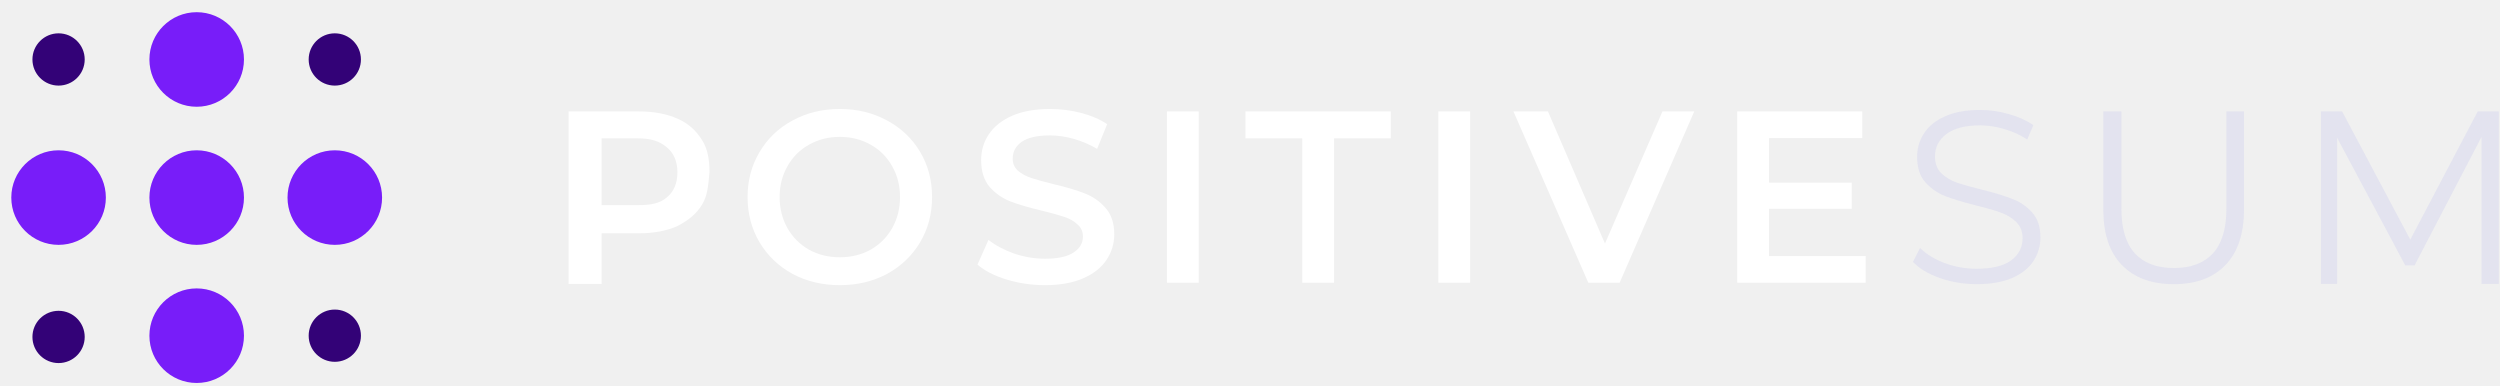
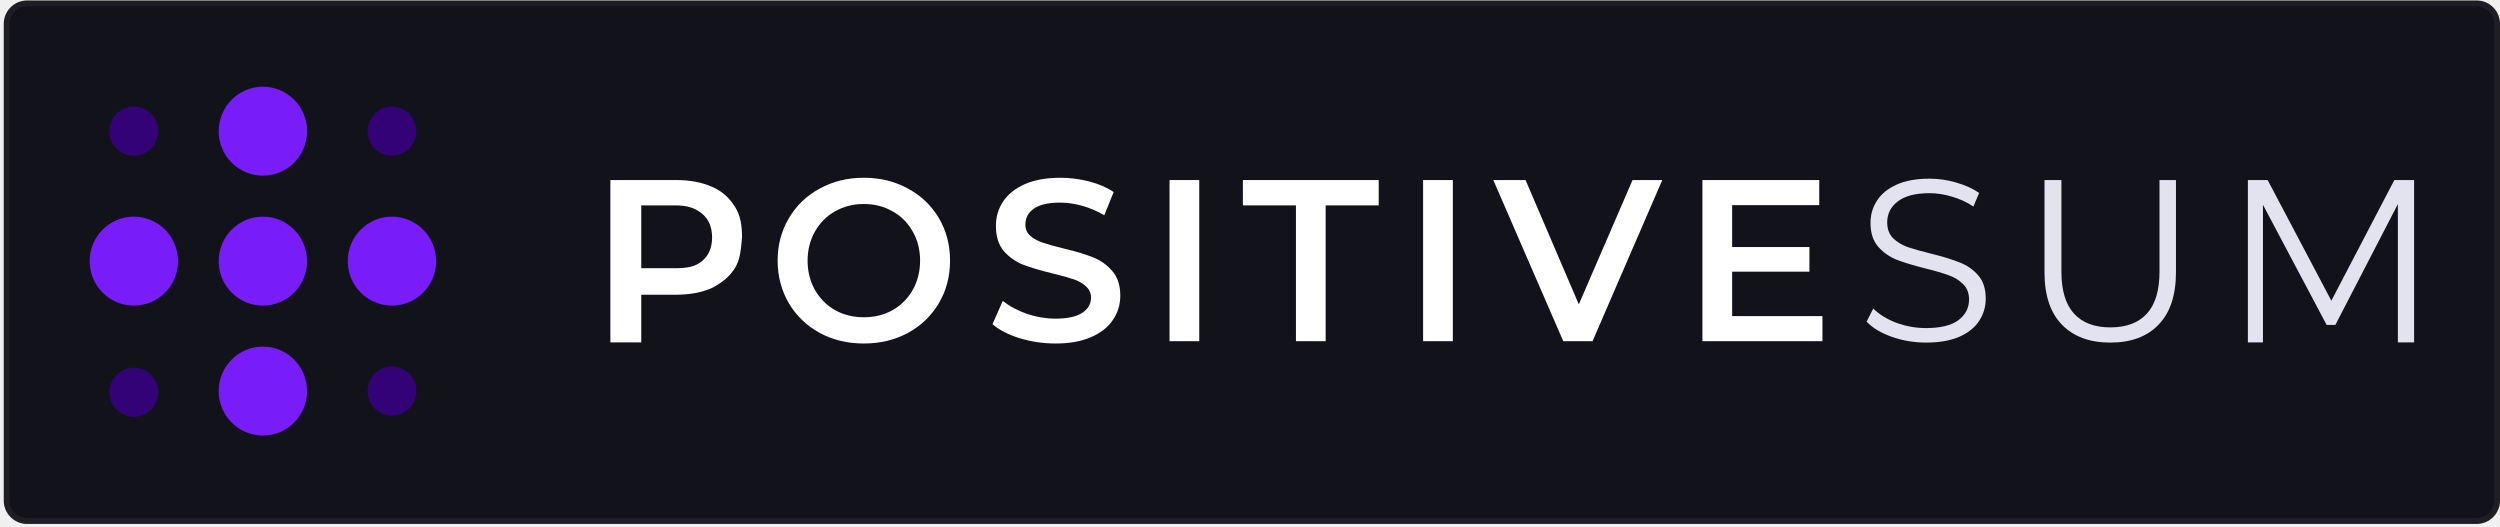
- <svg xmlns="http://www.w3.org/2000/svg" width="201" height="31" viewBox="0 0 201 31" fill="none">
-   <g clip-path="url(#clip0_4866_4684)">
-     <path d="M51.379 8.959C52.573 8.959 53.609 9.155 54.487 9.549C55.379 9.942 55.961 10.506 56.433 11.241C56.906 11.975 57.042 12.848 57.042 13.857C56.942 14.854 56.906 15.726 56.433 16.474C55.961 17.221 55.379 17.686 54.487 18.166C53.609 18.559 52.573 18.756 51.379 18.756H48.371V22.83H45.713V8.959H51.379ZM51.261 16.492C52.376 16.492 53.022 16.356 53.599 15.884C54.176 15.412 54.464 14.736 54.464 13.857C54.464 12.979 54.176 12.303 53.599 11.831C53.022 11.359 52.376 11.123 51.261 11.123H48.371V16.492H51.261Z" fill="white" />
-     <path d="M67.521 22.927C66.118 22.927 64.852 22.625 63.724 22.022C62.596 21.405 61.711 20.559 61.068 19.484C60.426 18.395 60.105 17.182 60.105 15.844C60.105 14.507 60.426 13.3 61.068 12.224C61.711 11.136 62.596 10.29 63.724 9.687C64.852 9.07 66.118 8.762 67.521 8.762C68.925 8.762 70.19 9.07 71.318 9.687C72.446 10.29 73.332 11.129 73.974 12.205C74.617 13.28 74.938 14.493 74.938 15.844C74.938 17.195 74.617 18.408 73.974 19.484C73.332 20.559 72.446 21.405 71.318 22.022C70.19 22.625 68.925 22.927 67.521 22.927ZM67.521 20.684C68.439 20.684 69.265 20.481 70 20.074C70.735 19.654 71.312 19.077 71.731 18.343C72.151 17.595 72.361 16.762 72.361 15.844C72.361 14.926 72.151 14.1 71.731 13.366C71.312 12.618 70.735 12.041 70 11.634C69.265 11.214 68.439 11.005 67.521 11.005C66.603 11.005 65.777 11.214 65.042 11.634C64.308 12.041 63.731 12.618 63.311 13.366C62.892 14.1 62.682 14.926 62.682 15.844C62.682 16.762 62.892 17.595 63.311 18.343C63.731 19.077 64.308 19.654 65.042 20.074C65.777 20.481 66.603 20.684 67.521 20.684Z" fill="white" />
-     <path d="M84.019 22.927C82.957 22.927 81.927 22.776 80.93 22.474C79.947 22.172 79.166 21.773 78.589 21.274L79.474 19.287C80.038 19.733 80.727 20.1 81.54 20.389C82.366 20.664 83.192 20.802 84.019 20.802C85.042 20.802 85.802 20.638 86.301 20.31C86.812 19.982 87.068 19.549 87.068 19.012C87.068 18.618 86.924 18.297 86.635 18.048C86.36 17.785 86.006 17.582 85.573 17.438C85.14 17.294 84.55 17.13 83.802 16.946C82.753 16.697 81.9 16.448 81.245 16.198C80.602 15.949 80.045 15.562 79.573 15.038C79.114 14.5 78.884 13.779 78.884 12.874C78.884 12.113 79.087 11.424 79.494 10.808C79.913 10.178 80.537 9.68 81.363 9.313C82.202 8.946 83.225 8.762 84.432 8.762C85.271 8.762 86.098 8.867 86.911 9.077C87.724 9.287 88.425 9.588 89.016 9.982L88.209 11.969C87.606 11.614 86.976 11.346 86.32 11.162C85.665 10.979 85.028 10.887 84.412 10.887C83.402 10.887 82.648 11.057 82.15 11.398C81.665 11.739 81.422 12.192 81.422 12.756C81.422 13.149 81.56 13.47 81.835 13.72C82.124 13.969 82.484 14.165 82.917 14.31C83.35 14.454 83.94 14.618 84.688 14.802C85.71 15.038 86.55 15.287 87.206 15.549C87.862 15.798 88.419 16.185 88.878 16.71C89.35 17.235 89.586 17.943 89.586 18.835C89.586 19.595 89.377 20.284 88.957 20.9C88.55 21.517 87.927 22.009 87.088 22.376C86.249 22.743 85.225 22.927 84.019 22.927Z" fill="white" />
-     <path d="M93.823 8.959H96.38V22.73H93.823V8.959Z" fill="white" />
-     <path d="M104.7 11.123H100.135V8.959H111.821V11.123H107.257V22.73H104.7V11.123Z" fill="white" />
-     <path d="M115.641 8.959H118.198V22.73H115.641V8.959Z" fill="white" />
-     <path d="M136.219 8.959L130.219 22.73H127.7L121.68 8.959H124.455L129.039 19.582L133.662 8.959H136.219Z" fill="white" />
-     <path d="M150.002 20.586V22.73H139.673V8.959H149.726V11.103H142.23V14.684H148.88V16.789H142.23V20.586H150.002Z" fill="white" />
-     <path d="M158.917 22.847C157.894 22.847 156.91 22.683 155.965 22.356C155.034 22.028 154.313 21.595 153.802 21.057L154.372 19.936C154.87 20.434 155.533 20.841 156.359 21.155C157.185 21.457 158.038 21.608 158.917 21.608C160.149 21.608 161.074 21.385 161.69 20.939C162.307 20.48 162.615 19.89 162.615 19.169C162.615 18.618 162.445 18.178 162.104 17.85C161.776 17.523 161.369 17.273 160.884 17.103C160.399 16.919 159.723 16.723 158.857 16.513C157.822 16.25 156.995 16.001 156.379 15.765C155.762 15.516 155.231 15.142 154.785 14.644C154.352 14.145 154.136 13.47 154.136 12.617C154.136 11.922 154.32 11.293 154.687 10.729C155.054 10.152 155.618 9.693 156.379 9.352C157.139 9.011 158.084 8.84 159.212 8.84C159.999 8.84 160.766 8.952 161.514 9.175C162.274 9.384 162.93 9.679 163.481 10.06L162.989 11.22C162.412 10.84 161.795 10.558 161.14 10.375C160.484 10.178 159.841 10.079 159.212 10.079C158.005 10.079 157.094 10.316 156.477 10.788C155.874 11.247 155.572 11.844 155.572 12.578C155.572 13.129 155.736 13.575 156.064 13.916C156.405 14.244 156.825 14.499 157.323 14.683C157.835 14.854 158.517 15.044 159.369 15.254C160.379 15.503 161.192 15.752 161.809 16.001C162.438 16.237 162.969 16.605 163.402 17.103C163.835 17.588 164.051 18.25 164.051 19.09C164.051 19.785 163.861 20.421 163.481 20.998C163.114 21.562 162.543 22.015 161.769 22.356C160.995 22.683 160.045 22.847 158.917 22.847Z" fill="#E3E3EF" />
-     <path d="M174.772 22.847C172.988 22.847 171.598 22.336 170.601 21.313C169.604 20.29 169.106 18.801 169.106 16.847V8.958H170.562V16.788C170.562 18.388 170.922 19.581 171.644 20.368C172.365 21.155 173.408 21.549 174.772 21.549C176.149 21.549 177.199 21.155 177.92 20.368C178.641 19.581 179.002 18.388 179.002 16.788V8.958H180.418V16.847C180.418 18.801 179.92 20.29 178.923 21.313C177.939 22.336 176.555 22.847 174.772 22.847Z" fill="#E3E3EF" />
-     <path d="M200.908 8.958V22.829H199.512V11.012L194.132 21.337H193.382L187.902 11.071V22.829H186.606V8.958H188.306L193.787 19.268L199.208 8.958H200.908Z" fill="#E3E3EF" />
-     <path d="M4.709 6.882C5.869 6.882 6.81 5.941 6.81 4.781C6.81 3.621 5.869 2.68 4.709 2.68C3.549 2.68 2.608 3.621 2.608 4.781C2.608 5.941 3.549 6.882 4.709 6.882Z" fill="#330277" />
-     <path d="M4.709 29.191C5.869 29.191 6.81 28.25 6.81 27.09C6.81 25.93 5.869 24.989 4.709 24.989C3.549 24.989 2.608 25.93 2.608 27.09C2.608 28.25 3.549 29.191 4.709 29.191Z" fill="#330277" />
-     <path d="M26.918 29.09C28.078 29.09 29.019 28.15 29.019 26.99C29.019 25.829 28.078 24.889 26.918 24.889C25.758 24.889 24.817 25.829 24.817 26.99C24.817 28.15 25.758 29.09 26.918 29.09Z" fill="#330277" />
-     <path d="M26.918 6.882C28.078 6.882 29.019 5.941 29.019 4.781C29.019 3.621 28.078 2.68 26.918 2.68C25.758 2.68 24.817 3.621 24.817 4.781C24.817 5.941 25.758 6.882 26.918 6.882Z" fill="#330277" />
-     <path d="M15.813 8.583C17.913 8.583 19.615 6.881 19.615 4.781C19.615 2.682 17.913 0.98 15.813 0.98C13.714 0.98 12.012 2.682 12.012 4.781C12.012 6.881 13.714 8.583 15.813 8.583Z" fill="#781DF9" />
-     <path d="M4.709 19.687C6.809 19.687 8.511 17.985 8.511 15.886C8.511 13.786 6.809 12.084 4.709 12.084C2.61 12.084 0.908 13.786 0.908 15.886C0.908 17.985 2.61 19.687 4.709 19.687Z" fill="#781DF9" />
-     <path d="M15.813 19.687C17.913 19.687 19.615 17.985 19.615 15.886C19.615 13.786 17.913 12.084 15.813 12.084C13.714 12.084 12.012 13.786 12.012 15.886C12.012 17.985 13.714 19.687 15.813 19.687Z" fill="#781DF9" />
-     <path d="M26.918 19.687C29.017 19.687 30.719 17.985 30.719 15.886C30.719 13.786 29.017 12.084 26.918 12.084C24.818 12.084 23.116 13.786 23.116 15.886C23.116 17.985 24.818 19.687 26.918 19.687Z" fill="#781DF9" />
-     <path d="M15.813 30.791C17.913 30.791 19.615 29.089 19.615 26.99C19.615 24.89 17.913 23.188 15.813 23.188C13.714 23.188 12.012 24.89 12.012 26.99C12.012 29.089 13.714 30.791 15.813 30.791Z" fill="#781DF9" />
+ <svg xmlns="http://www.w3.org/2000/svg" width="470" height="99" viewBox="0 0 470 99" fill="none">
+   <rect x="1.253" y="0.637" width="468.198" height="97.319" rx="3.846" fill="#12121A" />
+   <rect x="1.253" y="0.637" width="468.198" height="97.319" rx="3.846" stroke="#1E1E24" stroke-width="1.099" />
+   <g clip-path="url(#clip0_9585_130719)">
+     <path d="M127.131 33.85C129.739 33.85 132.003 34.282 133.923 35.148C135.872 36.014 137.143 37.254 138.175 38.87C139.207 40.486 139.504 42.405 139.504 44.627C139.285 46.82 139.207 48.738 138.175 50.383C137.143 52.028 135.871 53.05 133.923 54.105C132.003 54.971 129.739 55.404 127.131 55.404H120.558V64.367H114.751V33.85H127.131ZM126.873 50.423C129.309 50.423 130.721 50.123 131.981 49.085C133.242 48.046 133.873 46.56 133.873 44.627C133.873 42.694 133.242 41.207 131.981 40.169C130.721 39.13 129.309 38.611 126.873 38.611H120.558V50.423H126.873Z" fill="white" />
+     <path d="M162.402 64.58C159.336 64.58 156.57 63.917 154.105 62.589C151.641 61.233 149.707 59.372 148.303 57.006C146.899 54.611 146.197 51.942 146.197 48.999C146.197 46.056 146.899 43.401 148.303 41.035C149.707 38.641 151.641 36.779 154.105 35.452C156.57 34.096 159.336 33.418 162.402 33.418C165.469 33.418 168.234 34.096 170.698 35.452C173.163 36.779 175.098 38.626 176.502 40.992C177.906 43.358 178.607 46.027 178.607 48.999C178.607 51.971 177.906 54.64 176.502 57.006C175.098 59.372 173.163 61.233 170.698 62.589C168.234 63.917 165.469 64.58 162.402 64.58ZM162.402 59.646C164.408 59.646 166.213 59.199 167.818 58.304C169.424 57.381 170.684 56.112 171.6 54.496C172.518 52.851 172.977 51.019 172.977 48.999C172.977 46.979 172.518 45.161 171.6 43.546C170.684 41.901 169.424 40.631 167.818 39.737C166.213 38.814 164.408 38.352 162.402 38.352C160.395 38.352 158.59 38.814 156.986 39.737C155.381 40.631 154.12 41.901 153.203 43.546C152.286 45.161 151.828 46.979 151.828 48.999C151.828 51.019 152.286 52.851 153.203 54.496C154.12 56.112 155.381 57.381 156.986 58.304C158.59 59.199 160.395 59.646 162.402 59.646Z" fill="white" />
+     <path d="M198.449 64.58C196.128 64.58 193.878 64.249 191.701 63.585C189.552 62.921 187.846 62.041 186.585 60.945L188.519 56.573C189.752 57.554 191.256 58.362 193.033 58.997C194.838 59.603 196.643 59.906 198.449 59.906C200.684 59.906 202.346 59.545 203.436 58.824C204.553 58.102 205.112 57.15 205.112 55.967C205.112 55.102 204.797 54.395 204.167 53.847C203.564 53.27 202.791 52.822 201.845 52.505C200.9 52.187 199.609 51.827 197.976 51.423C195.683 50.875 193.821 50.326 192.388 49.778C190.984 49.23 189.766 48.379 188.735 47.225C187.731 46.042 187.23 44.455 187.23 42.464C187.23 40.79 187.674 39.275 188.563 37.919C189.479 36.534 190.841 35.438 192.646 34.63C194.48 33.822 196.716 33.418 199.351 33.418C201.185 33.418 202.992 33.649 204.769 34.11C206.545 34.572 208.078 35.236 209.368 36.101L207.605 40.473C206.287 39.694 204.911 39.102 203.478 38.698C202.046 38.294 200.655 38.092 199.309 38.092C197.102 38.092 195.455 38.467 194.365 39.218C193.306 39.968 192.774 40.963 192.774 42.204C192.774 43.07 193.076 43.776 193.678 44.325C194.308 44.873 195.096 45.306 196.042 45.623C196.987 45.941 198.278 46.301 199.911 46.705C202.145 47.225 203.979 47.773 205.413 48.35C206.846 48.898 208.064 49.749 209.066 50.903C210.099 52.058 210.614 53.616 210.614 55.578C210.614 57.251 210.156 58.766 209.238 60.122C208.351 61.478 206.989 62.56 205.155 63.368C203.321 64.176 201.086 64.58 198.449 64.58Z" fill="white" />
+     <path d="M219.871 33.85H225.459V64.146H219.871V33.85Z" fill="white" />
+     <path d="M243.637 38.611H233.664V33.85H259.197V38.611H249.225V64.146H243.637V38.611Z" fill="white" />
+     <path d="M267.544 33.85H273.132V64.146H267.544V33.85Z" fill="white" />
+     <path d="M312.507 33.85L299.396 64.146H293.893L280.74 33.85H286.802L296.817 57.221L306.919 33.85H312.507Z" fill="white" />
+     <path d="M342.622 59.429V64.146H320.053V33.85H342.02V38.567H325.642V46.444H340.17V51.075H325.642V59.429H342.622Z" fill="white" />
+     <path d="M362.101 64.406C359.866 64.406 357.716 64.045 355.653 63.324C353.618 62.602 352.042 61.65 350.925 60.467L352.172 58C353.26 59.097 354.708 59.991 356.513 60.684C358.318 61.347 360.181 61.679 362.101 61.679C364.794 61.679 366.815 61.189 368.162 60.208C369.508 59.198 370.183 57.899 370.183 56.312C370.183 55.1 369.81 54.134 369.064 53.413C368.349 52.691 367.46 52.143 366.4 51.768C365.339 51.364 363.863 50.931 361.971 50.469C359.708 49.892 357.903 49.344 356.555 48.825C355.209 48.276 354.048 47.454 353.074 46.358C352.128 45.261 351.655 43.775 351.655 41.9C351.655 40.37 352.057 38.986 352.859 37.745C353.662 36.475 354.893 35.465 356.555 34.715C358.217 33.965 360.281 33.59 362.746 33.59C364.465 33.59 366.142 33.835 367.775 34.326C369.437 34.787 370.87 35.437 372.074 36.273L370.999 38.827C369.738 37.99 368.391 37.37 366.959 36.966C365.526 36.533 364.121 36.317 362.746 36.317C360.109 36.317 358.118 36.836 356.771 37.875C355.452 38.885 354.794 40.197 354.794 41.813C354.794 43.025 355.151 44.006 355.868 44.756C356.613 45.478 357.53 46.04 358.619 46.444C359.737 46.819 361.227 47.238 363.09 47.699C365.297 48.248 367.073 48.796 368.42 49.344C369.795 49.864 370.956 50.672 371.902 51.768C372.847 52.835 373.32 54.292 373.32 56.139C373.32 57.669 372.905 59.068 372.074 60.337C371.271 61.578 370.024 62.574 368.334 63.324C366.643 64.045 364.566 64.406 362.101 64.406Z" fill="#E3E3EF" />
+     <path d="M396.744 64.406C392.847 64.406 389.809 63.281 387.631 61.03C385.453 58.779 384.365 55.505 384.365 51.205V33.85H387.545V51.075C387.545 54.596 388.333 57.221 389.911 58.953C391.486 60.684 393.764 61.549 396.744 61.549C399.754 61.549 402.047 60.684 403.623 58.953C405.199 57.221 405.987 54.596 405.987 51.075V33.85H409.081V51.205C409.081 55.505 407.993 58.779 405.815 61.03C403.665 63.281 400.642 64.406 396.744 64.406Z" fill="#E3E3EF" />
+     <path d="M453.852 33.85V64.366H450.801V38.368L439.047 61.084H437.408L425.435 38.498V64.366H422.602V33.85H426.317L438.292 56.532L450.137 33.85H453.852Z" fill="#E3E3EF" />
+     <path d="M25.158 29.281C27.693 29.281 29.748 27.211 29.748 24.659C29.748 22.106 27.693 20.037 25.158 20.037C22.622 20.037 20.567 22.106 20.567 24.659C20.567 27.211 22.622 29.281 25.158 29.281Z" fill="#330277" />
+     <path d="M25.158 78.36C27.693 78.36 29.748 76.29 29.748 73.738C29.748 71.186 27.693 69.116 25.158 69.116C22.622 69.116 20.567 71.186 20.567 73.738C20.567 76.29 22.622 78.36 25.158 78.36Z" fill="#330277" />
+     <path d="M73.684 78.141C76.219 78.141 78.274 76.072 78.274 73.519C78.274 70.967 76.219 68.897 73.684 68.897C71.149 68.897 69.094 70.967 69.094 73.519C69.094 76.072 71.149 78.141 73.684 78.141Z" fill="#330277" />
+     <path d="M73.684 29.281C76.219 29.281 78.274 27.211 78.274 24.659C78.274 22.106 76.219 20.037 73.684 20.037C71.149 20.037 69.094 22.106 69.094 24.659C69.094 27.211 71.149 29.281 73.684 29.281Z" fill="#330277" />
+     <path d="M49.42 33.023C54.008 33.023 57.727 29.279 57.727 24.66C57.727 20.041 54.008 16.297 49.42 16.297C44.833 16.297 41.114 20.041 41.114 24.66C41.114 29.279 44.833 33.023 49.42 33.023Z" fill="#781DF9" />
+     <path d="M25.158 57.454C29.745 57.454 33.464 53.71 33.464 49.091C33.464 44.472 29.745 40.727 25.158 40.727C20.571 40.727 16.852 44.472 16.852 49.091C16.852 53.71 20.571 57.454 25.158 57.454Z" fill="#781DF9" />
+     <path d="M49.42 57.454C54.008 57.454 57.727 53.71 57.727 49.091C57.727 44.472 54.008 40.727 49.42 40.727C44.833 40.727 41.114 44.472 41.114 49.091C41.114 53.71 44.833 57.454 49.42 57.454Z" fill="#781DF9" />
+     <path d="M73.683 57.454C78.27 57.454 81.989 53.71 81.989 49.091C81.989 44.472 78.27 40.727 73.683 40.727C69.096 40.727 65.377 44.472 65.377 49.091C65.377 53.71 69.096 57.454 73.683 57.454Z" fill="#781DF9" />
+     <path d="M49.42 81.884C54.008 81.884 57.727 78.139 57.727 73.52C57.727 68.901 54.008 65.157 49.42 65.157C44.833 65.157 41.114 68.901 41.114 73.52C41.114 78.139 44.833 81.884 49.42 81.884Z" fill="#781DF9" />
  </g>
  <defs>
-     <clipPath id="clip0_4866_4684">
-       <rect width="200" height="30" fill="white" transform="translate(0.907898 0.979736)" />
+     <clipPath id="clip0_9585_130719">
+       <rect width="437" height="66" fill="white" transform="translate(16.8518 16.2969)" />
    </clipPath>
  </defs>
</svg>
